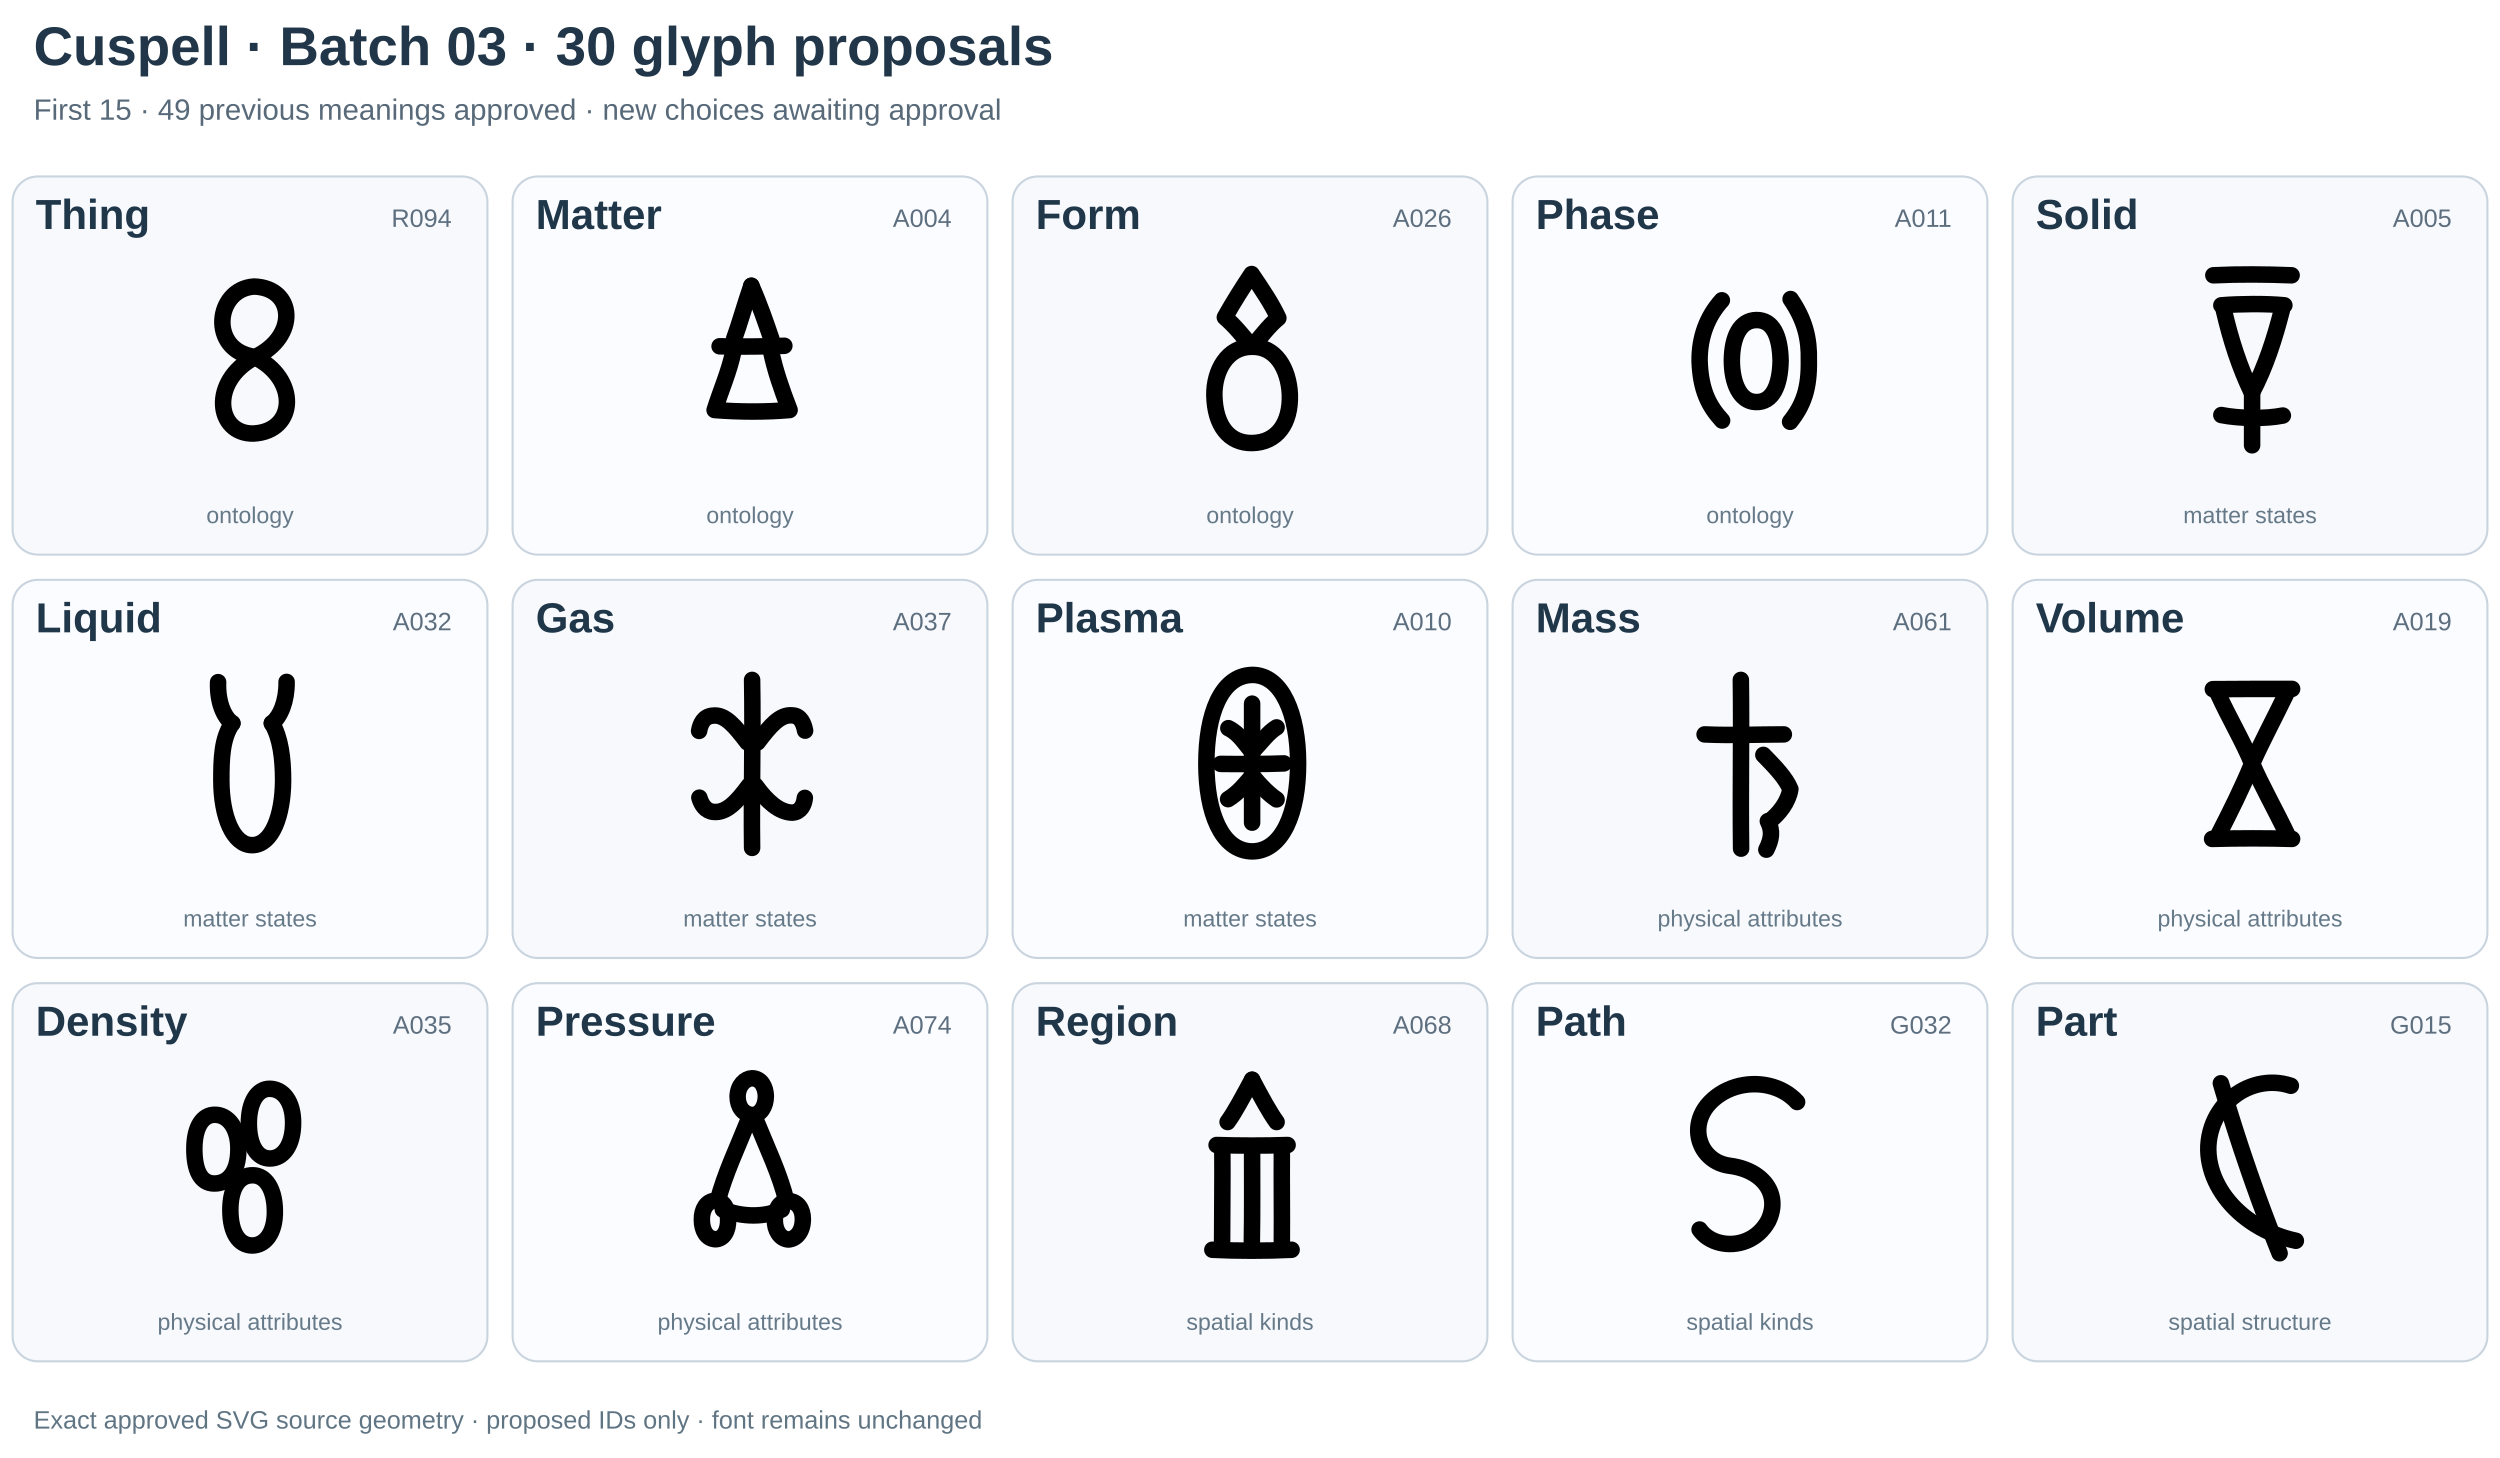
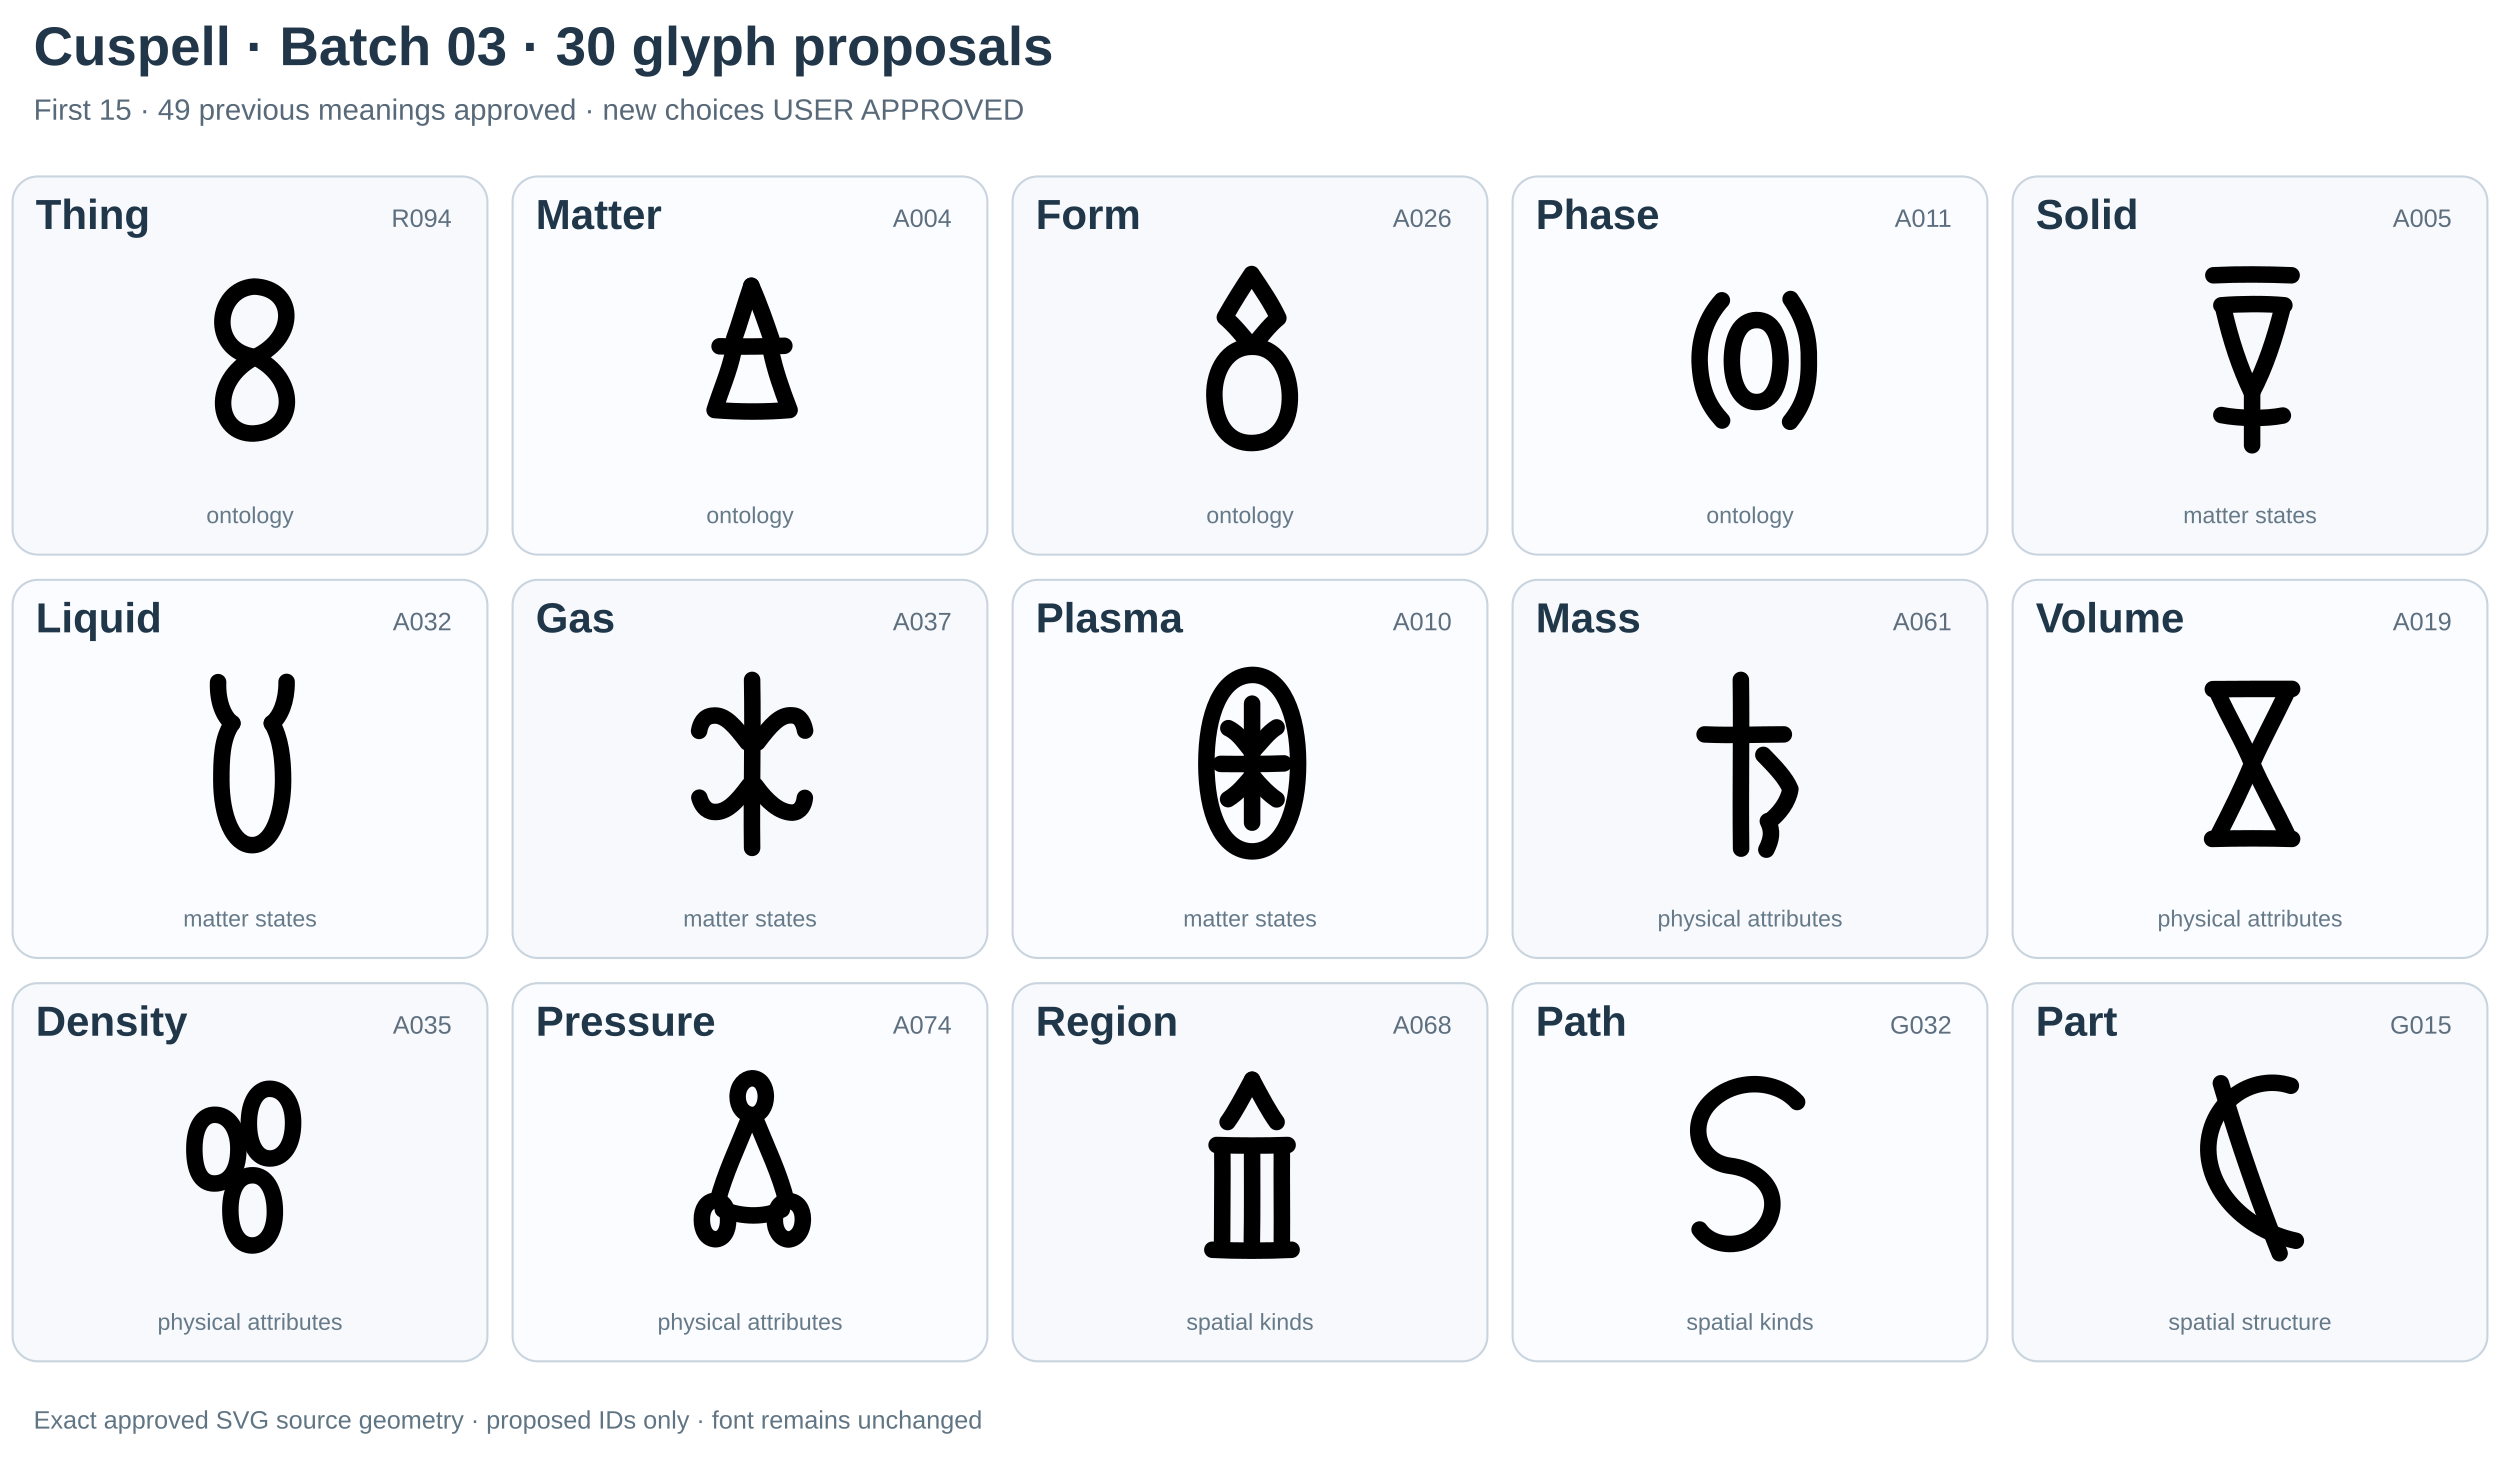
<svg xmlns="http://www.w3.org/2000/svg" width="1190" height="694" viewBox="0 0 1190 694">
  <rect width="1190" height="694" fill="#fff" />
  <text x="16" y="31" font-family="Arial,Helvetica,sans-serif" font-size="26" font-weight="700" fill="#213749">Cuspell · Batch 03 · 30 glyph proposals</text>
-   <text x="16" y="57" font-family="Arial,Helvetica,sans-serif" font-size="14" fill="#586a79">First 15 · 49 previous meanings approved · new choices awaiting approval</text>
+   <text x="16" y="57" font-family="Arial,Helvetica,sans-serif" font-size="14" fill="#586a79">First 15 · 49 previous meanings approved · new choices USER APPROVED</text>
  <g transform="translate(0 78)">
    <rect x="6" y="6" width="226" height="180" rx="12" fill="#f7f9fc" stroke="#c9d4df" />
    <text x="17" y="31" fill="#20374a" font-family="Arial,Helvetica,sans-serif" font-size="20" font-weight="700">Thing</text>
    <text x="215" y="30" text-anchor="end" font-family="Arial,Helvetica,sans-serif" font-size="12" fill="#5d6e7f">R094</text>
    <svg x="78" y="34" width="84" height="119" viewBox="0 0 600 1000">
      <path d="M308 486 C125 459 153 214 308 205 C472 210 486 405 312 487 C129 583 156 796 305 793 C479 785 488 572 308 486" fill="none" stroke="black" stroke-width="66" stroke-linecap="round" stroke-linejoin="round" />
    </svg>
    <text x="119" y="171" text-anchor="middle" font-family="Arial,Helvetica,sans-serif" font-size="11" fill="#657988">ontology</text>
  </g>
  <g transform="translate(238 78)">
    <rect x="6" y="6" width="226" height="180" rx="12" fill="#fbfcff" stroke="#c9d4df" />
    <text x="17" y="31" fill="#20374a" font-family="Arial,Helvetica,sans-serif" font-size="20" font-weight="700">Matter</text>
    <text x="215" y="30" text-anchor="end" font-family="Arial,Helvetica,sans-serif" font-size="12" fill="#5d6e7f">A004</text>
    <svg x="78" y="34" width="84" height="119" viewBox="0 0 600 1000">
      <path d="M 297 202 C 269 283 250 354 228 414" fill="none" stroke="black" stroke-width="66" stroke-linecap="round" stroke-linejoin="round" />
      <path d="M 297 202 C 332 281 355 350 377 414" fill="none" stroke="black" stroke-width="66" stroke-linecap="round" stroke-linejoin="round" />
      <path d="M 170 444 C 249 446 355 445 429 442" fill="none" stroke="black" stroke-width="66" stroke-linecap="round" stroke-linejoin="round" />
      <path d="M 225 465 C 208 546 177 614 150 699 C 252 707 356 707 450 699 C 416 611 392 540 376 465" fill="none" stroke="black" stroke-width="66" stroke-linecap="round" stroke-linejoin="round" />
    </svg>
    <text x="119" y="171" text-anchor="middle" font-family="Arial,Helvetica,sans-serif" font-size="11" fill="#657988">ontology</text>
  </g>
  <g transform="translate(476 78)">
    <rect x="6" y="6" width="226" height="180" rx="12" fill="#f7f9fc" stroke="#c9d4df" />
    <text x="17" y="31" fill="#20374a" font-family="Arial,Helvetica,sans-serif" font-size="20" font-weight="700">Form</text>
    <text x="215" y="30" text-anchor="end" font-family="Arial,Helvetica,sans-serif" font-size="12" fill="#5d6e7f">A026</text>
    <svg x="78" y="34" width="84" height="119" viewBox="0 0 600 1000">
      <path d="M 298 155 C 342 220 378 273 405 331 C 363 365 334 409 299 446 C 265 406 235 366 191 328 C 225 267 264 206 298 155" stroke="black" stroke-width="66" stroke-linecap="round" stroke-linejoin="round" fill="none" />
      <path d="M 298 446 C 201 446 148 541 149 639 C 151 760 207 833 301 831 C 398 829 455 754 451 636 C 446 533 394 443 298 446" stroke="black" stroke-width="66" stroke-linecap="round" stroke-linejoin="round" fill="none" />
    </svg>
    <text x="119" y="171" text-anchor="middle" font-family="Arial,Helvetica,sans-serif" font-size="11" fill="#657988">ontology</text>
  </g>
  <g transform="translate(714 78)">
    <rect x="6" y="6" width="226" height="180" rx="12" fill="#fbfcff" stroke="#c9d4df" />
    <text x="17" y="31" fill="#20374a" font-family="Arial,Helvetica,sans-serif" font-size="20" font-weight="700">Phase</text>
    <text x="215" y="30" text-anchor="end" font-family="Arial,Helvetica,sans-serif" font-size="12" fill="#5d6e7f">A011</text>
    <svg x="78" y="34" width="84" height="119" viewBox="0 0 600 1000">
      <path d="M 317 339 C 382 338 412 401 414 502 C 412 600 382 670 314 667 C 251 665 219 590 219 500 C 220 406 252 340 317 339" stroke="black" stroke-width="66" stroke-linecap="round" stroke-linejoin="round" fill="none" />
      <path d="M 179 260 C 120 325 89 408 90 503 C 94 619 126 682 180 741" stroke="black" stroke-width="66" stroke-linecap="round" stroke-linejoin="round" fill="none" />
      <path d="M 454 255 C 512 340 529 414 527 500 C 529 612 506 678 452 746" stroke="black" stroke-width="66" stroke-linecap="round" stroke-linejoin="round" fill="none" />
    </svg>
    <text x="119" y="171" text-anchor="middle" font-family="Arial,Helvetica,sans-serif" font-size="11" fill="#657988">ontology</text>
  </g>
  <g transform="translate(952 78)">
    <rect x="6" y="6" width="226" height="180" rx="12" fill="#f7f9fc" stroke="#c9d4df" />
    <text x="17" y="31" fill="#20374a" font-family="Arial,Helvetica,sans-serif" font-size="20" font-weight="700">Solid</text>
    <text x="215" y="30" text-anchor="end" font-family="Arial,Helvetica,sans-serif" font-size="12" fill="#5d6e7f">A005</text>
    <svg x="78" y="34" width="84" height="119" viewBox="0 0 600 1000">
      <path d="M 145 160 C 249 155 355 156 458 160" fill="none" stroke="black" stroke-width="66" stroke-linecap="round" stroke-linejoin="round" />
      <path d="M 177 280 C 251 274 358 273 429 280" fill="none" stroke="black" stroke-width="66" stroke-linecap="round" stroke-linejoin="round" />
      <path d="M 187 300 C 215 420 249 526 299 630 C 354 527 391 410 419 300" fill="none" stroke="black" stroke-width="66" stroke-linecap="round" stroke-linejoin="round" />
      <path d="M 177 719 C 248 733 353 735 423 721" fill="none" stroke="black" stroke-width="66" stroke-linecap="round" stroke-linejoin="round" />
      <path d="M 300 630 L 300 840" fill="none" stroke="black" stroke-width="66" stroke-linecap="round" stroke-linejoin="round" />
    </svg>
    <text x="119" y="171" text-anchor="middle" font-family="Arial,Helvetica,sans-serif" font-size="11" fill="#657988">matter states</text>
  </g>
  <g transform="translate(0 270)">
    <rect x="6" y="6" width="226" height="180" rx="12" fill="#fbfcff" stroke="#c9d4df" />
    <text x="17" y="31" fill="#20374a" font-family="Arial,Helvetica,sans-serif" font-size="20" font-weight="700">Liquid</text>
    <text x="215" y="30" text-anchor="end" font-family="Arial,Helvetica,sans-serif" font-size="12" fill="#5d6e7f">A032</text>
    <svg x="78" y="34" width="84" height="119" viewBox="0 0 600 1000">
      <path d="M 164 174 C 161 252 186 313 221 339" fill="none" stroke="black" stroke-width="66" stroke-linecap="round" stroke-linejoin="round" />
      <path d="M 438 173 C 439 250 413 312 379 339" fill="none" stroke="black" stroke-width="66" stroke-linecap="round" stroke-linejoin="round" />
      <path d="M 221 338 C 179 398 177 480 177 566 C 177 711 224 827 301 826 C 380 825 423 707 424 568 C 424 480 414 396 379 338" fill="none" stroke="black" stroke-width="66" stroke-linecap="round" stroke-linejoin="round" />
    </svg>
    <text x="119" y="171" text-anchor="middle" font-family="Arial,Helvetica,sans-serif" font-size="11" fill="#657988">matter states</text>
  </g>
  <g transform="translate(238 270)">
    <rect x="6" y="6" width="226" height="180" rx="12" fill="#f7f9fc" stroke="#c9d4df" />
    <text x="17" y="31" fill="#20374a" font-family="Arial,Helvetica,sans-serif" font-size="20" font-weight="700">Gas</text>
    <text x="215" y="30" text-anchor="end" font-family="Arial,Helvetica,sans-serif" font-size="12" fill="#5d6e7f">A037</text>
    <svg x="78" y="34" width="84" height="119" viewBox="0 0 600 1000">
      <path d="M 300 165 C 304 394 297 618 300 837" fill="none" stroke="black" stroke-width="66" stroke-linecap="round" stroke-linejoin="round" />
      <path d="M 281 415 C 232 351 192 301 142 308 C 106 311 93 341 88 369" fill="none" stroke="black" stroke-width="66" stroke-linecap="round" stroke-linejoin="round" />
      <path d="M 322 415 C 372 349 412 301 462 307 C 494 308 507 341 512 368" fill="none" stroke="black" stroke-width="66" stroke-linecap="round" stroke-linejoin="round" />
      <path d="M 287 588 C 239 653 197 698 146 693 C 113 690 97 663 89 636" fill="none" stroke="black" stroke-width="66" stroke-linecap="round" stroke-linejoin="round" />
      <path d="M 314 588 C 360 652 409 695 461 696 C 494 694 508 665 511 637" fill="none" stroke="black" stroke-width="66" stroke-linecap="round" stroke-linejoin="round" />
    </svg>
    <text x="119" y="171" text-anchor="middle" font-family="Arial,Helvetica,sans-serif" font-size="11" fill="#657988">matter states</text>
  </g>
  <g transform="translate(476 270)">
    <rect x="6" y="6" width="226" height="180" rx="12" fill="#fbfcff" stroke="#c9d4df" />
    <text x="17" y="31" fill="#20374a" font-family="Arial,Helvetica,sans-serif" font-size="20" font-weight="700">Plasma</text>
    <text x="215" y="30" text-anchor="end" font-family="Arial,Helvetica,sans-serif" font-size="12" fill="#5d6e7f">A010</text>
    <svg x="78" y="34" width="84" height="119" viewBox="0 0 600 1000">
      <path d="M 300 145 C 420 144 484 304 484 497 C 485 697 420 851 300 851 C 177 849 117 695 117 500 C 117 303 175 148 300 145" fill="none" stroke="black" stroke-width="66" stroke-linecap="round" stroke-linejoin="round" />
      <path d="M 300 260 L 300 736" fill="none" stroke="black" stroke-width="66" stroke-linecap="round" stroke-linejoin="round" />
      <path d="M 174 501 C 242 502 357 502 427 499" fill="none" stroke="black" stroke-width="66" stroke-linecap="round" stroke-linejoin="round" />
      <path d="M 205 358 C 250 380 272 421 300 452 C 335 417 365 374 398 355" fill="none" stroke="black" stroke-width="66" stroke-linecap="round" stroke-linejoin="round" />
      <path d="M 204 642 C 248 615 274 579 301 549 C 337 592 366 621 398 643" fill="none" stroke="black" stroke-width="66" stroke-linecap="round" stroke-linejoin="round" />
    </svg>
    <text x="119" y="171" text-anchor="middle" font-family="Arial,Helvetica,sans-serif" font-size="11" fill="#657988">matter states</text>
  </g>
  <g transform="translate(714 270)">
    <rect x="6" y="6" width="226" height="180" rx="12" fill="#f7f9fc" stroke="#c9d4df" />
    <text x="17" y="31" fill="#20374a" font-family="Arial,Helvetica,sans-serif" font-size="20" font-weight="700">Mass</text>
    <text x="215" y="30" text-anchor="end" font-family="Arial,Helvetica,sans-serif" font-size="12" fill="#5d6e7f">A061</text>
    <svg x="78" y="34" width="84" height="119" viewBox="0 0 600 1000">
      <path d="M 255 165 C 258 388 253 600 256 840" fill="none" stroke="black" stroke-width="66" stroke-linecap="round" stroke-linejoin="round" />
      <path d="M 110 383 C 219 388 321 383 427 383" fill="none" stroke="black" stroke-width="66" stroke-linecap="round" stroke-linejoin="round" />
      <path d="M 345 465 C 393 514 435 558 453 602 C 445 653 408 701 367 732" fill="none" stroke="black" stroke-width="66" stroke-linecap="round" stroke-linejoin="round" />
      <path d="M 363 730 C 383 770 378 802 357 844" fill="none" stroke="black" stroke-width="66" stroke-linecap="round" stroke-linejoin="round" />
    </svg>
    <text x="119" y="171" text-anchor="middle" font-family="Arial,Helvetica,sans-serif" font-size="11" fill="#657988">physical attributes</text>
  </g>
  <g transform="translate(952 270)">
    <rect x="6" y="6" width="226" height="180" rx="12" fill="#fbfcff" stroke="#c9d4df" />
    <text x="17" y="31" fill="#20374a" font-family="Arial,Helvetica,sans-serif" font-size="20" font-weight="700">Volume</text>
    <text x="215" y="30" text-anchor="end" font-family="Arial,Helvetica,sans-serif" font-size="12" fill="#5d6e7f">A019</text>
    <svg x="78" y="34" width="84" height="119" viewBox="0 0 600 1000">
      <path d="M143 202 C244 201 353 201 460 201" fill="none" stroke="black" stroke-width="66" stroke-linecap="round" stroke-linejoin="round" />
      <path d="M163 219 C208 318 266 415 300 500 C337 586 394 686 443 789" fill="none" stroke="black" stroke-width="66" stroke-linecap="round" stroke-linejoin="round" />
      <path d="M437 219 C390 317 337 415 300 500 C263 591 212 694 162 791" fill="none" stroke="black" stroke-width="66" stroke-linecap="round" stroke-linejoin="round" />
      <path d="M140 801 C245 798 360 798 460 801" fill="none" stroke="black" stroke-width="66" stroke-linecap="round" stroke-linejoin="round" />
    </svg>
    <text x="119" y="171" text-anchor="middle" font-family="Arial,Helvetica,sans-serif" font-size="11" fill="#657988">physical attributes</text>
  </g>
  <g transform="translate(0 462)">
    <rect x="6" y="6" width="226" height="180" rx="12" fill="#f7f9fc" stroke="#c9d4df" />
    <text x="17" y="31" fill="#20374a" font-family="Arial,Helvetica,sans-serif" font-size="20" font-weight="700">Density</text>
    <text x="215" y="30" text-anchor="end" font-family="Arial,Helvetica,sans-serif" font-size="12" fill="#5d6e7f">A035</text>
    <svg x="78" y="34" width="84" height="119" viewBox="0 0 600 1000">
      <path d="M 245 429 C 245 519 206 566 149 566 C 94 566 69 513 69 428 C 69 338 103 291 150 291 C 203 290 246 343 245 429" stroke="black" stroke-width="66" stroke-linecap="round" stroke-linejoin="round" fill="none" />
      <path d="M 464 323 C 464 412 425 466 371 466 C 321 466 287 415 287 325 C 287 239 322 186 371 187 C 425 188 464 239 464 323" stroke="black" stroke-width="66" stroke-linecap="round" stroke-linejoin="round" fill="none" />
      <path d="M 391 674 C 393 765 351 814 300 814 C 247 813 213 763 213 672 C 213 586 245 532 303 533 C 354 533 390 588 391 674" stroke="black" stroke-width="66" stroke-linecap="round" stroke-linejoin="round" fill="none" />
    </svg>
    <text x="119" y="171" text-anchor="middle" font-family="Arial,Helvetica,sans-serif" font-size="11" fill="#657988">physical attributes</text>
  </g>
  <g transform="translate(238 462)">
    <rect x="6" y="6" width="226" height="180" rx="12" fill="#fbfcff" stroke="#c9d4df" />
    <text x="17" y="31" fill="#20374a" font-family="Arial,Helvetica,sans-serif" font-size="20" font-weight="700">Pressure</text>
    <text x="215" y="30" text-anchor="end" font-family="Arial,Helvetica,sans-serif" font-size="12" fill="#5d6e7f">A074</text>
    <svg x="78" y="34" width="84" height="119" viewBox="0 0 600 1000">
      <path d="M286 310 C241 423 191 526 162 637" fill="none" stroke="black" stroke-width="66" stroke-linecap="round" stroke-linejoin="round" />
      <path d="M314 310 C361 426 411 528 438 639" fill="none" stroke="black" stroke-width="66" stroke-linecap="round" stroke-linejoin="round" />
      <path d="M183 670 C262 702 354 701 419 670" fill="none" stroke="black" stroke-width="66" stroke-linecap="round" stroke-linejoin="round" />
      <path d="M355 216 C355 258 333 292 301 292 C265 290 242 259 242 218 C243 172 273 146 299 145 C337 145 354 181 355 216" fill="none" stroke="black" stroke-width="66" stroke-linecap="round" stroke-linejoin="round" />
      <path d="M204 708 C206 757 184 789 153 789 C118 787 99 754 99 711 C98 669 119 635 153 635 C189 635 202 668 204 708" fill="none" stroke="black" stroke-width="66" stroke-linecap="round" stroke-linejoin="round" />
      <path d="M503 708 C503 758 477 788 445 790 C413 788 390 754 391 711 C391 668 412 636 445 636 C483 637 503 669 503 708" fill="none" stroke="black" stroke-width="66" stroke-linecap="round" stroke-linejoin="round" />
    </svg>
    <text x="119" y="171" text-anchor="middle" font-family="Arial,Helvetica,sans-serif" font-size="11" fill="#657988">physical attributes</text>
  </g>
  <g transform="translate(476 462)">
    <rect x="6" y="6" width="226" height="180" rx="12" fill="#f7f9fc" stroke="#c9d4df" />
    <text x="17" y="31" fill="#20374a" font-family="Arial,Helvetica,sans-serif" font-size="20" font-weight="700">Region</text>
    <text x="215" y="30" text-anchor="end" font-family="Arial,Helvetica,sans-serif" font-size="12" fill="#5d6e7f">A068</text>
    <svg x="78" y="34" width="84" height="119" viewBox="0 0 600 1000">
      <path d="M 300 151 C 261 223 231 280 202 320" fill="none" stroke="black" stroke-width="66" stroke-linecap="round" stroke-linejoin="round" />
      <path d="M 300 151 C 339 224 369 280 398 320" fill="none" stroke="black" stroke-width="66" stroke-linecap="round" stroke-linejoin="round" />
      <path d="M 158 412 C 250 415 351 415 442 412" fill="none" stroke="black" stroke-width="66" stroke-linecap="round" stroke-linejoin="round" />
      <path d="M 181 439 C 182 561 180 682 180 797" fill="none" stroke="black" stroke-width="66" stroke-linecap="round" stroke-linejoin="round" />
      <path d="M 419 439 C 418 556 420 689 419 797" fill="none" stroke="black" stroke-width="66" stroke-linecap="round" stroke-linejoin="round" />
      <path d="M 300 440 C 300 551 301 679 299 797" fill="none" stroke="black" stroke-width="66" stroke-linecap="round" stroke-linejoin="round" />
      <path d="M 141 831 C 239 836 357 836 458 831" fill="none" stroke="black" stroke-width="66" stroke-linecap="round" stroke-linejoin="round" />
    </svg>
    <text x="119" y="171" text-anchor="middle" font-family="Arial,Helvetica,sans-serif" font-size="11" fill="#657988">spatial kinds</text>
  </g>
  <g transform="translate(714 462)">
    <rect x="6" y="6" width="226" height="180" rx="12" fill="#fbfcff" stroke="#c9d4df" />
    <text x="17" y="31" fill="#20374a" font-family="Arial,Helvetica,sans-serif" font-size="20" font-weight="700">Path</text>
    <text x="215" y="30" text-anchor="end" font-family="Arial,Helvetica,sans-serif" font-size="12" fill="#5d6e7f">G032</text>
    <svg x="78" y="34" width="84" height="119" viewBox="0 0 600 1000">
      <path d="M 480.0,240.0 L 468.3,228.0 L 455.7,217.2 L 442.4,207.4 L 428.3,198.8 L 413.7,191.2 L 398.4,184.7 L 382.7,179.3 L 366.7,175.0 L 350.3,171.8 L 333.6,169.7 L 316.9,168.7 L 300.0,168.8 L 283.1,169.9 L 266.4,172.2 L 249.7,175.5 L 233.3,180.0 L 217.3,185.5 L 201.6,192.2 L 186.3,199.9 L 171.7,208.8 L 157.6,218.7 L 144.3,229.7 L 131.7,241.8 L 120.0,255.0 L 111.3,267.0 L 103.8,279.4 L 97.6,292.0 L 92.6,304.7 L 88.9,317.6 L 86.2,330.5 L 84.8,343.3 L 84.4,356.1 L 85.2,368.7 L 87.0,381.1 L 89.9,393.2 L 93.8,405.0 L 98.6,416.3 L 104.4,427.2 L 111.2,437.5 L 118.9,447.2 L 127.5,456.2 L 136.9,464.5 L 147.1,472.0 L 158.2,478.6 L 170.0,484.3 L 182.6,488.9 L 196.0,492.5 L 210.0,495.0 L 226.5,497.5 L 242.4,500.9 L 257.5,505.0 L 271.8,509.9 L 285.4,515.5 L 298.2,521.8 L 310.2,528.7 L 321.3,536.3 L 331.6,544.4 L 340.9,553.1 L 349.4,562.3 L 356.9,572.0 L 363.4,582.2 L 369.0,592.7 L 373.5,603.7 L 377.0,615.1 L 379.5,626.7 L 380.9,638.7 L 381.1,651.0 L 380.3,663.4 L 378.2,676.1 L 375.0,688.9 L 370.6,701.9 L 365.0,715.0 L 356.4,729.4 L 347.0,742.4 L 336.8,754.2 L 325.9,764.8 L 314.4,774.2 L 302.3,782.3 L 289.9,789.3 L 277.0,795.2 L 263.9,799.9 L 250.6,803.5 L 237.2,806.0 L 223.8,807.5 L 210.4,807.9 L 197.1,807.3 L 184.0,805.7 L 171.3,803.1 L 158.9,799.6 L 147.0,795.2 L 135.7,789.8 L 125.0,783.5 L 114.9,776.4 L 105.7,768.4 L 97.4,759.6 L 90.0,750.0" fill="none" stroke="black" stroke-width="66" stroke-linecap="round" stroke-linejoin="round" />
    </svg>
    <text x="119" y="171" text-anchor="middle" font-family="Arial,Helvetica,sans-serif" font-size="11" fill="#657988">spatial kinds</text>
  </g>
  <g transform="translate(952 462)">
    <rect x="6" y="6" width="226" height="180" rx="12" fill="#f7f9fc" stroke="#c9d4df" />
    <text x="17" y="31" fill="#20374a" font-family="Arial,Helvetica,sans-serif" font-size="20" font-weight="700">Part</text>
    <text x="215" y="30" text-anchor="end" font-family="Arial,Helvetica,sans-serif" font-size="12" fill="#5d6e7f">G015</text>
    <svg x="78" y="34" width="84" height="119" viewBox="0 0 600 1000">
      <path d="M 455.0,175.0 L 438.9,170.3 L 422.6,166.7 L 406.3,164.3 L 390.0,163.1 L 373.8,163.0 L 357.6,164.0 L 341.6,166.1 L 325.7,169.2 L 310.1,173.4 L 294.8,178.6 L 279.9,184.7 L 265.3,191.8 L 251.2,199.8 L 237.5,208.8 L 224.4,218.6 L 211.9,229.2 L 200.0,240.7 L 188.7,253.0 L 178.3,266.1 L 168.6,280.0 L 159.7,294.5 L 151.7,309.8 L 144.6,325.8 L 138.6,342.4 L 133.5,359.7 L 129.5,377.5 L 126.7,396.0 L 125.0,415.0 L 124.8,433.2 L 125.8,451.3 L 127.9,469.3 L 131.2,487.2 L 135.5,504.9 L 140.8,522.5 L 147.2,539.8 L 154.6,556.8 L 163.0,573.6 L 172.3,590.0 L 182.5,606.1 L 193.7,621.8 L 205.7,637.0 L 218.6,651.9 L 232.3,666.2 L 246.9,680.1 L 262.2,693.4 L 278.3,706.1 L 295.0,718.2 L 312.6,729.7 L 330.7,740.5 L 349.6,750.7 L 369.0,760.1 L 389.1,768.7 L 409.8,776.5 L 431.0,783.6 L 452.7,789.7 L 475.0,795.0" fill="none" stroke="black" stroke-width="66" stroke-linecap="round" stroke-linejoin="round" />
      <path d="M 175.0,165.0 L 181.0,185.0 L 187.0,205.2 L 193.2,225.7 L 199.6,246.5 L 206.0,267.6 L 212.7,288.9 L 219.5,310.6 L 226.4,332.6 L 233.5,354.9 L 240.8,377.5 L 248.3,400.5 L 255.9,423.7 L 263.8,447.3 L 271.9,471.2 L 280.2,495.5 L 288.6,520.2 L 297.4,545.1 L 306.3,570.5 L 315.5,596.2 L 324.9,622.3 L 334.6,648.8 L 344.5,675.6 L 354.8,702.8 L 365.2,730.5 L 376.0,758.5 L 387.0,786.9 L 398.4,815.7 L 410.0,845.0" fill="none" stroke="black" stroke-width="66" stroke-linecap="round" stroke-linejoin="round" />
    </svg>
    <text x="119" y="171" text-anchor="middle" font-family="Arial,Helvetica,sans-serif" font-size="11" fill="#657988">spatial structure</text>
  </g>
  <text x="16" y="680" font-family="Arial,Helvetica,sans-serif" font-size="12" fill="#607584">Exact approved SVG source geometry · proposed IDs only · font remains unchanged</text>
</svg>
